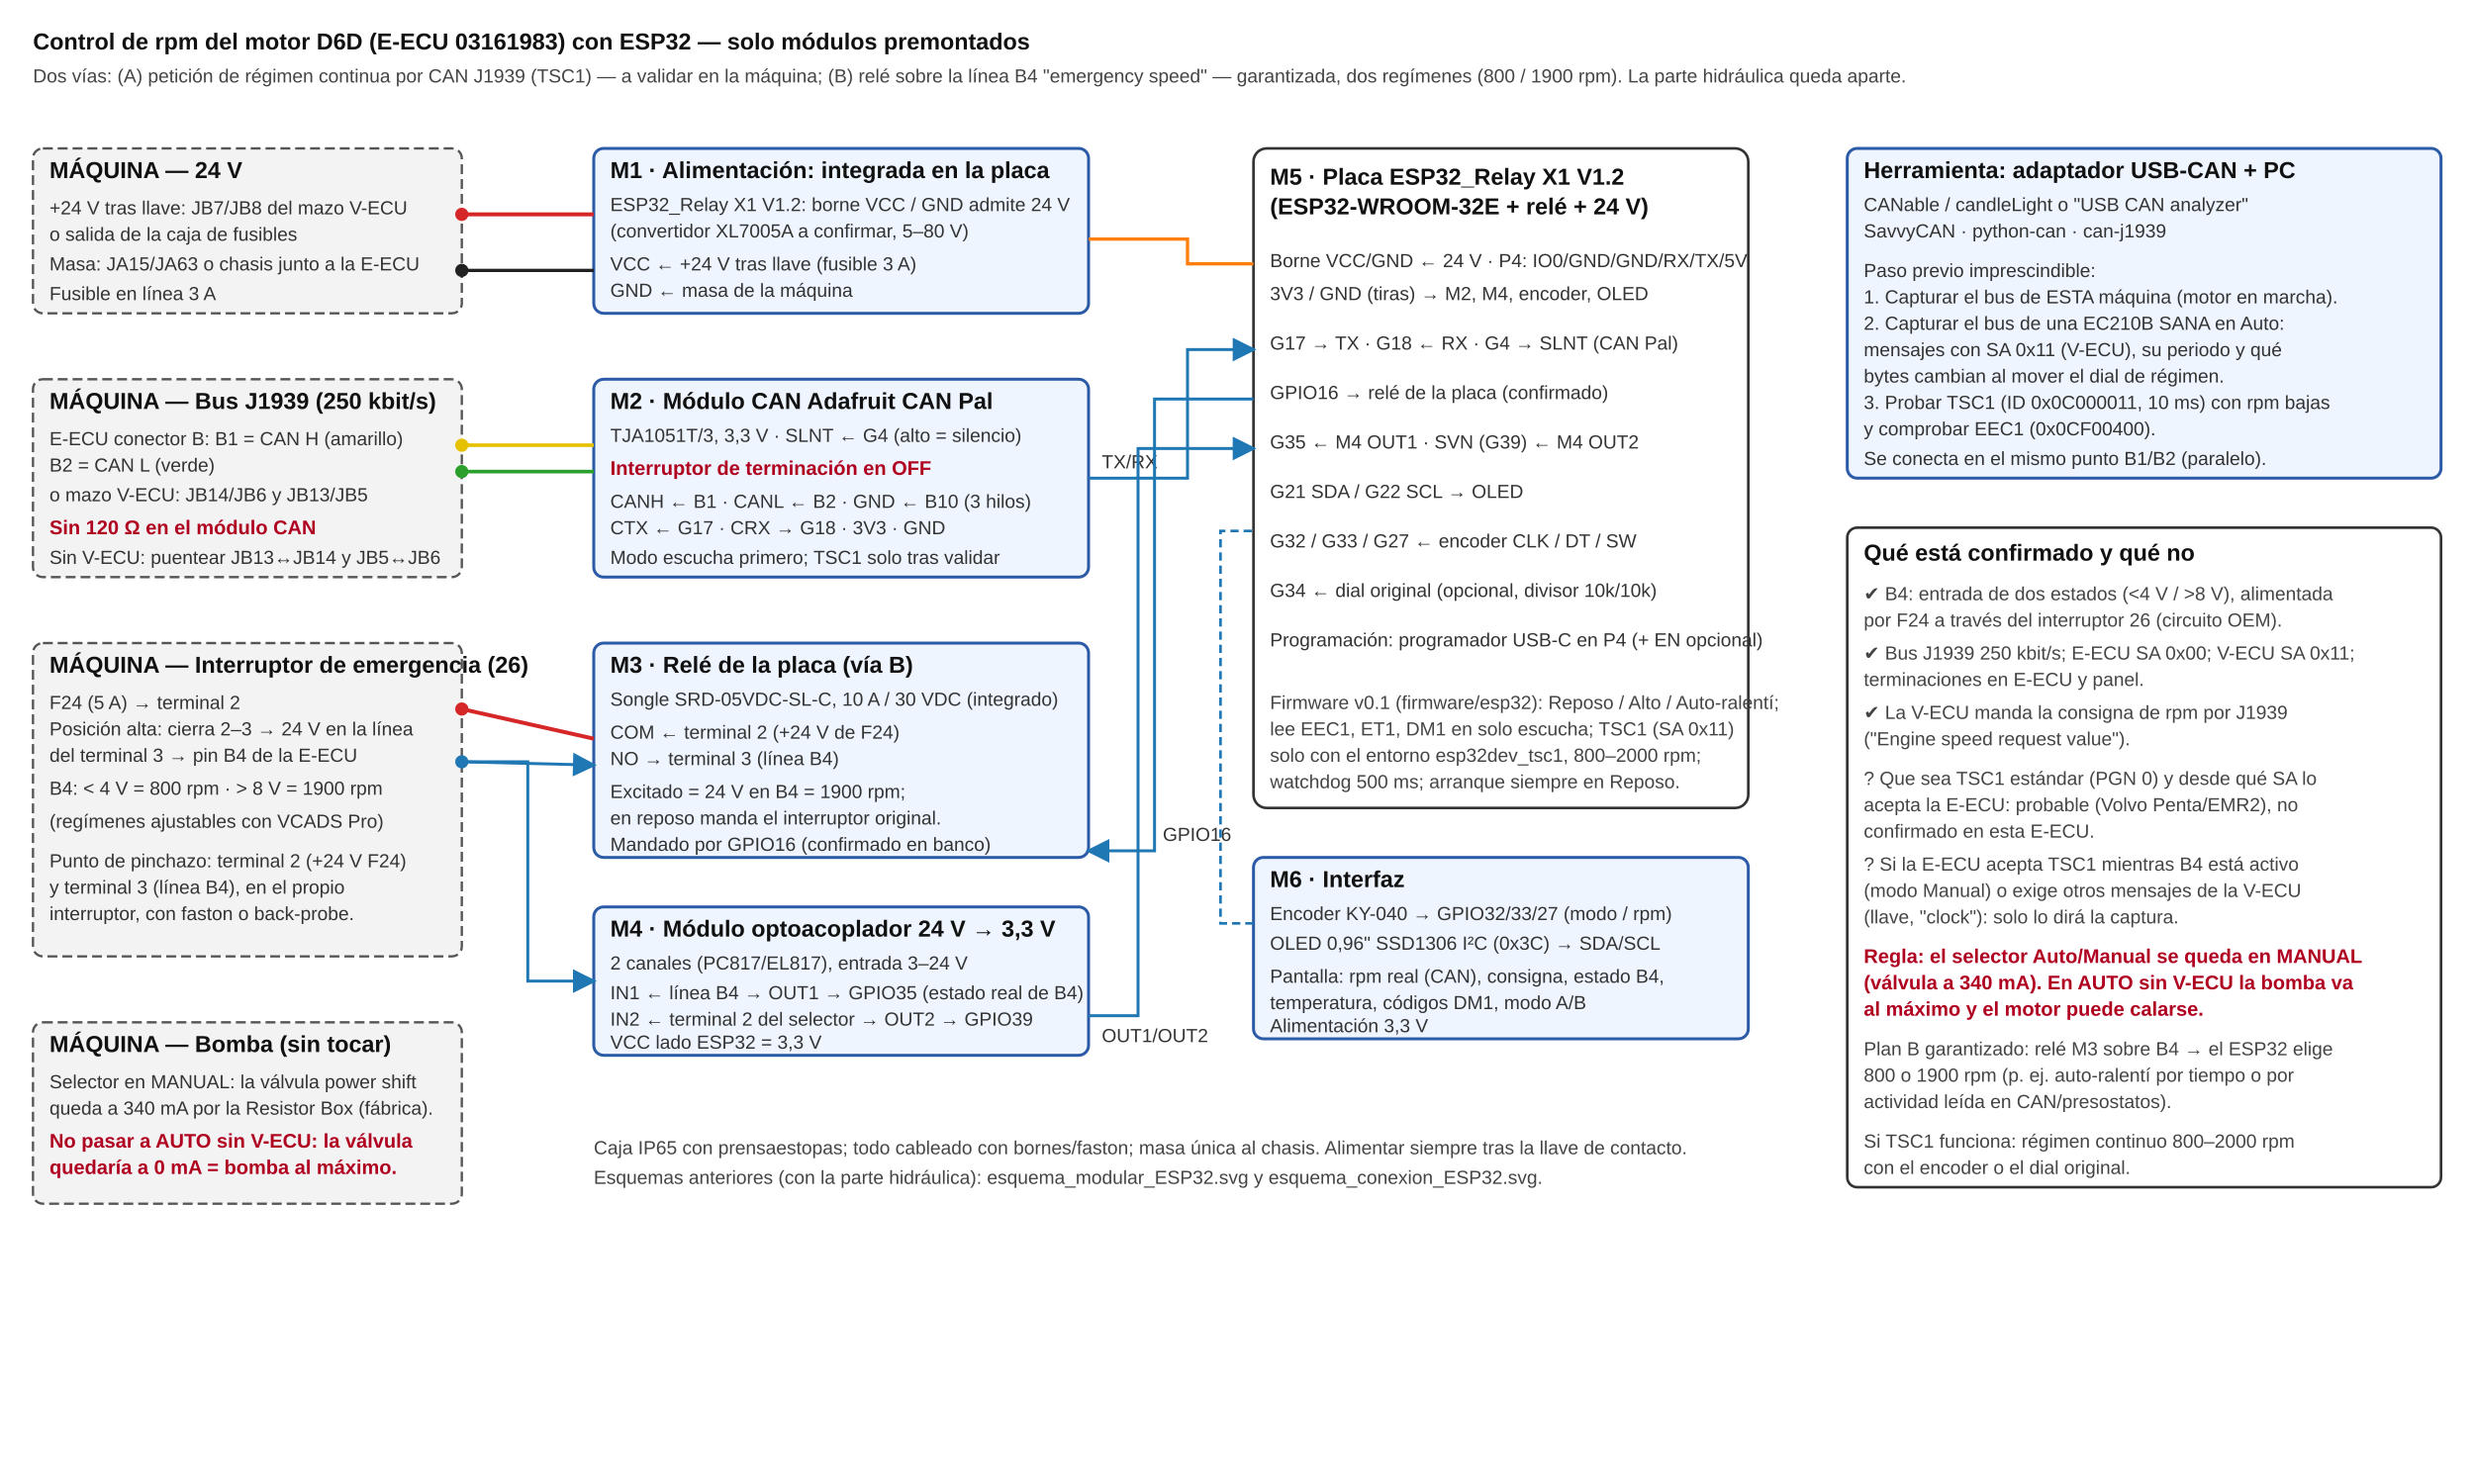
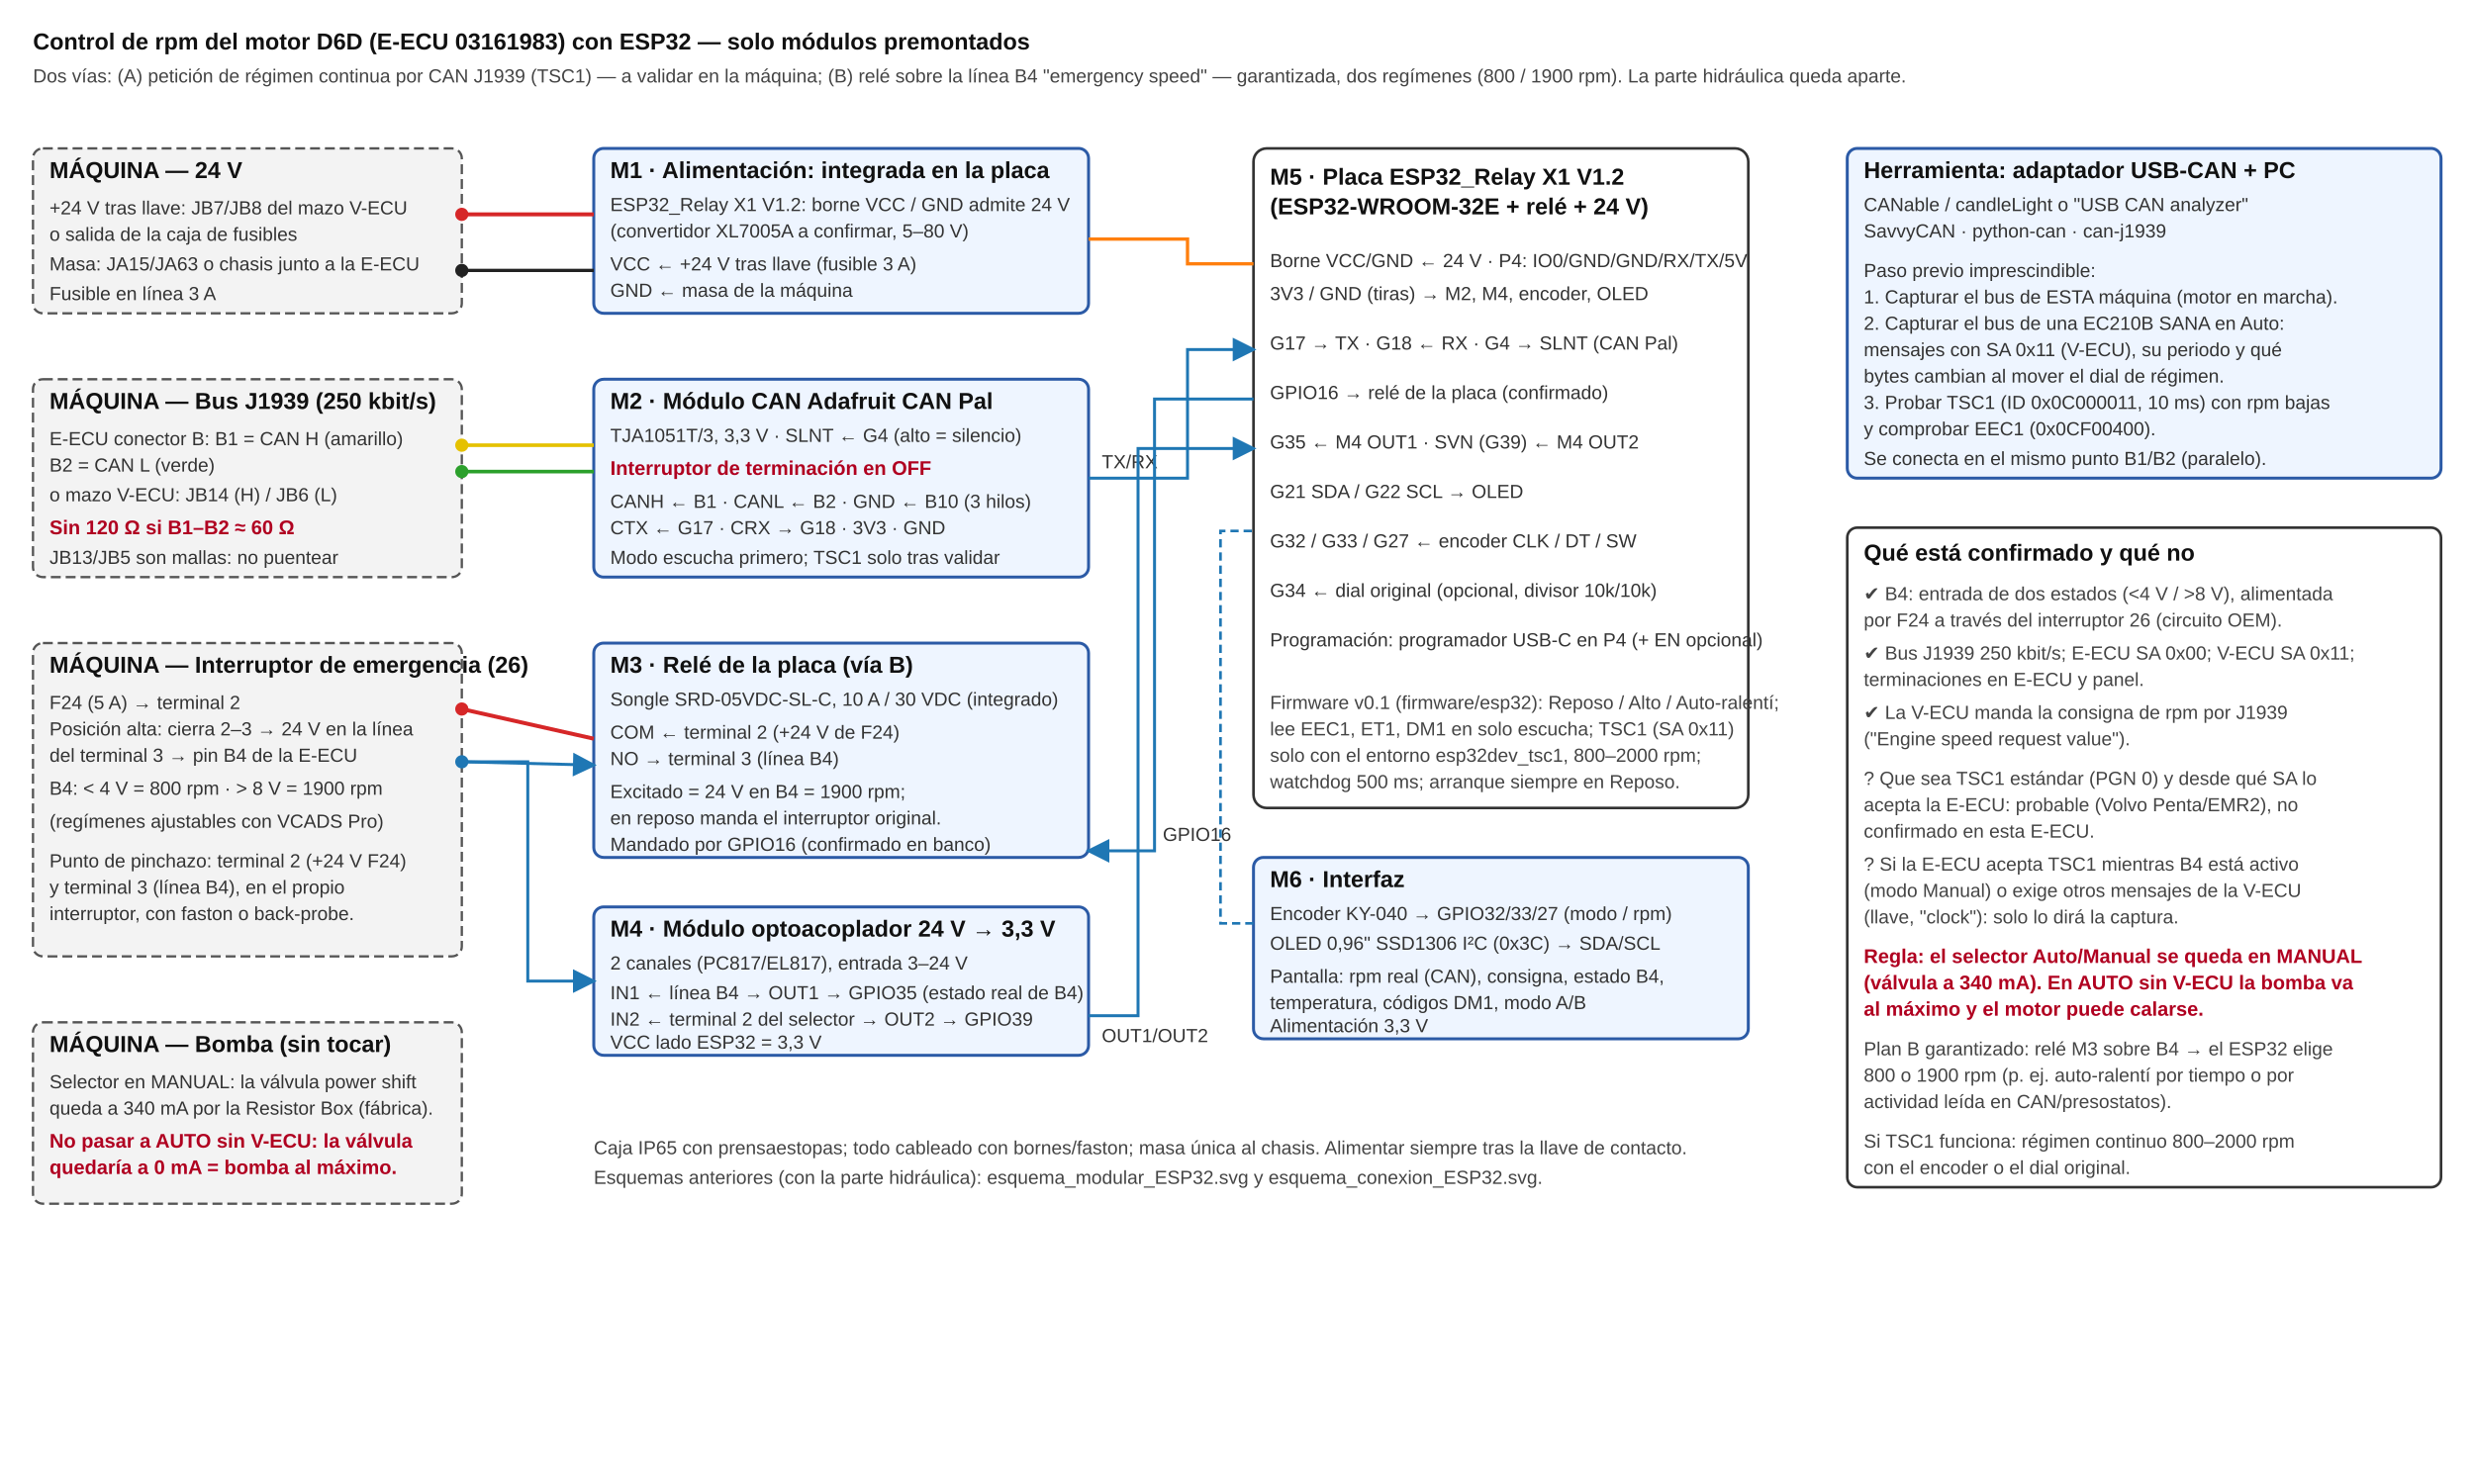
<svg xmlns="http://www.w3.org/2000/svg" width="1500" height="900" viewBox="0 0 1500 900" font-family="Arial, Helvetica, sans-serif" font-size="13">
  <defs>
    <marker id="arr" markerWidth="8" markerHeight="8" refX="7" refY="4" orient="auto">
      <path d="M0,0 L8,4 L0,8 z" fill="#1f77b4" />
    </marker>
    <style>
      .box{fill:#fff;stroke:#333;stroke-width:1.6}
      .mod{fill:#eef5ff;stroke:#2b5aa6;stroke-width:1.8}
      .mach{fill:#f3f3f3;stroke:#555;stroke-width:1.4;stroke-dasharray:6 3}
      .h{font-weight:bold;font-size:14px;fill:#111}
      .pin{font-size:11.5px;fill:#333}
      .note{font-size:11.5px;fill:#444}
      .warn{font-size:12px;fill:#b00020;font-weight:bold}
      .w24{stroke:#d62728;stroke-width:2.4;fill:none}
      .w5{stroke:#ff7f0e;stroke-width:2;fill:none}
      .gnd{stroke:#222;stroke-width:2;fill:none}
      .canh{stroke:#e5c100;stroke-width:2.2;fill:none}
      .canl{stroke:#2ca02c;stroke-width:2.2;fill:none}
      .sig{stroke:#1f77b4;stroke-width:1.8;fill:none;marker-end:url(#arr)}
      .i2c{stroke:#1f77b4;stroke-width:1.6;fill:none;stroke-dasharray:5 3}
    </style>
  </defs>
  <rect width="1500" height="900" fill="#fff" />
  <text x="20" y="30" class="h" font-size="20">Control de rpm del motor D6D (E-ECU 03161983) con ESP32 — solo módulos premontados</text>
  <text x="20" y="50" class="note">Dos vías: (A) petición de régimen continua por CAN J1939 (TSC1) — a validar en la máquina; (B) relé sobre la línea B4 "emergency speed" — garantizada, dos regímenes (800 / 1900 rpm). La parte hidráulica queda aparte.</text>
  <g transform="translate(20,90)">
    <rect x="0" y="0" width="260" height="100" class="mach" rx="6" />
    <text x="10" y="18" class="h">MÁQUINA — 24 V</text>
    <text x="10" y="40" class="pin">+24 V tras llave: JB7/JB8 del mazo V-ECU</text>
    <text x="10" y="56" class="pin">   o salida de la caja de fusibles</text>
    <text x="10" y="74" class="pin">Masa: JA15/JA63 o chasis junto a la E-ECU</text>
    <text x="10" y="92" class="pin">Fusible en línea 3 A</text>
    <circle cx="260" cy="40" r="4" fill="#d62728" />
    <circle cx="260" cy="74" r="4" fill="#222" />
  </g>
  <g transform="translate(20,230)">
    <rect x="0" y="0" width="260" height="120" class="mach" rx="6" />
    <text x="10" y="18" class="h">MÁQUINA — Bus J1939 (250 kbit/s)</text>
    <text x="10" y="40" class="pin">E-ECU conector B: B1 = CAN H (amarillo)</text>
    <text x="10" y="56" class="pin">                   B2 = CAN L (verde)</text>
-     <text x="10" y="74" class="pin">o mazo V-ECU: JB14/JB6 y JB13/JB5</text>
-     <text x="10" y="94" class="warn">Sin 120 Ω en el módulo CAN</text>
-     <text x="10" y="112" class="pin">Sin V-ECU: puentear JB13↔JB14 y JB5↔JB6</text>
+     <text x="10" y="74" class="pin">o mazo V-ECU: JB14 (H) / JB6 (L)</text>
+     <text x="10" y="94" class="warn">Sin 120 Ω si B1–B2 ≈ 60 Ω</text>
+     <text x="10" y="112" class="pin">JB13/JB5 son mallas: no puentear</text>
    <circle cx="260" cy="40" r="4" fill="#e5c100" />
    <circle cx="260" cy="56" r="4" fill="#2ca02c" />
  </g>
  <g transform="translate(20,390)">
    <rect x="0" y="0" width="260" height="190" class="mach" rx="6" />
    <text x="10" y="18" class="h">MÁQUINA — Interruptor de emergencia (26)</text>
    <text x="10" y="40" class="pin">F24 (5 A) → terminal 2</text>
    <text x="10" y="56" class="pin">Posición alta: cierra 2–3 → 24 V en la línea</text>
    <text x="10" y="72" class="pin">   del terminal 3 → pin B4 de la E-ECU</text>
    <text x="10" y="92" class="pin">B4: &lt; 4 V = 800 rpm · &gt; 8 V = 1900 rpm</text>
    <text x="10" y="112" class="pin">(regímenes ajustables con VCADS Pro)</text>
    <text x="10" y="136" class="pin">Punto de pinchazo: terminal 2 (+24 V F24)</text>
    <text x="10" y="152" class="pin">y terminal 3 (línea B4), en el propio</text>
    <text x="10" y="168" class="pin">interruptor, con faston o back-probe.</text>
    <circle cx="260" cy="40" r="4" fill="#d62728" />
    <circle cx="260" cy="72" r="4" fill="#1f77b4" />
  </g>
  <g transform="translate(20,620)">
    <rect x="0" y="0" width="260" height="110" class="mach" rx="6" />
    <text x="10" y="18" class="h">MÁQUINA — Bomba (sin tocar)</text>
    <text x="10" y="40" class="pin">Selector en MANUAL: la válvula power shift</text>
    <text x="10" y="56" class="pin">queda a 340 mA por la Resistor Box (fábrica).</text>
    <text x="10" y="76" class="warn">No pasar a AUTO sin V-ECU: la válvula</text>
    <text x="10" y="92" class="warn">quedaría a 0 mA = bomba al máximo.</text>
  </g>
  <g transform="translate(360,90)">
    <rect x="0" y="0" width="300" height="100" class="mod" rx="6" />
    <text x="10" y="18" class="h">M1 · Alimentación: integrada en la placa</text>
    <text x="10" y="38" class="pin">ESP32_Relay X1 V1.2: borne VCC / GND admite 24 V</text>
    <text x="10" y="54" class="pin">(convertidor XL7005A a confirmar, 5–80 V)</text>
    <text x="10" y="74" class="pin">VCC ← +24 V tras llave (fusible 3 A)</text>
    <text x="10" y="90" class="pin">GND ← masa de la máquina</text>
  </g>
  <line x1="280" y1="130" x2="360" y2="130" class="w24" />
  <line x1="280" y1="164" x2="360" y2="164" class="gnd" />
  <g transform="translate(360,230)">
    <rect x="0" y="0" width="300" height="120" class="mod" rx="6" />
    <text x="10" y="18" class="h">M2 · Módulo CAN Adafruit CAN Pal</text>
    <text x="10" y="38" class="pin">TJA1051T/3, 3,3 V · SLNT ← G4 (alto = silencio)</text>
    <text x="10" y="58" class="warn">Interruptor de terminación en OFF</text>
    <text x="10" y="78" class="pin">CANH ← B1 · CANL ← B2 · GND ← B10 (3 hilos)</text>
    <text x="10" y="94" class="pin">CTX ← G17 · CRX → G18 · 3V3 · GND</text>
    <text x="10" y="112" class="pin">Modo escucha primero; TSC1 solo tras validar</text>
  </g>
  <line x1="280" y1="270" x2="360" y2="270" class="canh" />
  <line x1="280" y1="286" x2="360" y2="286" class="canl" />
  <g transform="translate(360,390)">
    <rect x="0" y="0" width="300" height="130" class="mod" rx="6" />
    <text x="10" y="18" class="h">M3 · Relé de la placa (vía B)</text>
    <text x="10" y="38" class="pin">Songle SRD-05VDC-SL-C, 10 A / 30 VDC (integrado)</text>
    <text x="10" y="58" class="pin">COM ← terminal 2 (+24 V de F24)</text>
    <text x="10" y="74" class="pin">NO  → terminal 3 (línea B4)</text>
    <text x="10" y="94" class="pin">Excitado = 24 V en B4 = 1900 rpm;</text>
    <text x="10" y="110" class="pin">en reposo manda el interruptor original.</text>
    <text x="10" y="126" class="pin">Mandado por GPIO16 (confirmado en banco)</text>
  </g>
  <line x1="280" y1="430" x2="360" y2="448" class="w24" />
  <line x1="280" y1="462" x2="360" y2="464" class="sig" />
  <g transform="translate(360,550)">
    <rect x="0" y="0" width="300" height="90" class="mod" rx="6" />
    <text x="10" y="18" class="h">M4 · Módulo optoacoplador 24 V → 3,3 V</text>
    <text x="10" y="38" class="pin">2 canales (PC817/EL817), entrada 3–24 V</text>
    <text x="10" y="56" class="pin">IN1 ← línea B4 → OUT1 → GPIO35 (estado real de B4)</text>
    <text x="10" y="72" class="pin">IN2 ← terminal 2 del selector → OUT2 → GPIO39</text>
    <text x="10" y="86" class="pin">VCC lado ESP32 = 3,3 V</text>
  </g>
  <path d="M280 462 L320 462 L320 595 L360 595" class="sig" />
  <g transform="translate(760,90)">
    <rect x="0" y="0" width="300" height="400" class="box" rx="8" stroke-width="2.2" />
    <text x="10" y="22" class="h">M5 · Placa ESP32_Relay X1 V1.2</text>
    <text x="10" y="40" class="h">(ESP32-WROOM-32E + relé + 24 V)</text>
    <g class="pin">
      <text x="10" y="72">Borne VCC/GND ← 24 V · P4: IO0/GND/GND/RX/TX/5V</text>
      <text x="10" y="92">3V3 / GND (tiras) → M2, M4, encoder, OLED</text>
      <text x="10" y="122">G17 → TX · G18 ← RX · G4 → SLNT (CAN Pal)</text>
      <text x="10" y="152">GPIO16 → relé de la placa (confirmado)</text>
      <text x="10" y="182">G35 ← M4 OUT1 · SVN (G39) ← M4 OUT2</text>
      <text x="10" y="212">G21 SDA / G22 SCL → OLED</text>
      <text x="10" y="242">G32 / G33 / G27 ← encoder CLK / DT / SW</text>
      <text x="10" y="272">G34 ← dial original (opcional, divisor 10k/10k)</text>
      <text x="10" y="302">Programación: programador USB-C en P4 (+ EN opcional)</text>
    </g>
    <text x="10" y="340" class="note">Firmware v0.1 (firmware/esp32): Reposo / Alto / Auto-ralentí;</text>
    <text x="10" y="356" class="note">lee EEC1, ET1, DM1 en solo escucha; TSC1 (SA 0x11)</text>
    <text x="10" y="372" class="note">solo con el entorno esp32dev_tsc1, 800–2000 rpm;</text>
    <text x="10" y="388" class="note">watchdog 500 ms; arranque siempre en Reposo.</text>
  </g>
  <path d="M660 145 L720 145 L720 160 L760 160" class="w5" />
  <path d="M660 290 L720 290 L720 212 L760 212" class="sig" />
  <text x="668" y="284" class="pin">TX/RX</text>
  <path d="M760 242 L700 242 L700 516 L660 516" class="sig" />
  <text x="705" y="510" class="pin">GPIO16</text>
  <path d="M660 616 L690 616 L690 272 L760 272" class="sig" />
  <text x="668" y="632" class="pin">OUT1/OUT2</text>
  <g transform="translate(760,520)">
    <rect x="0" y="0" width="300" height="110" class="mod" rx="6" />
    <text x="10" y="18" class="h">M6 · Interfaz</text>
    <text x="10" y="38" class="pin">Encoder KY-040 → GPIO32/33/27 (modo / rpm)</text>
    <text x="10" y="56" class="pin">OLED 0,96" SSD1306 I²C (0x3C) → SDA/SCL</text>
    <text x="10" y="76" class="pin">Pantalla: rpm real (CAN), consigna, estado B4,</text>
    <text x="10" y="92" class="pin">temperatura, códigos DM1, modo A/B</text>
    <text x="10" y="106" class="pin">Alimentación 3,3 V</text>
  </g>
  <path d="M760 560 L740 560 L740 322 L760 322" class="i2c" />
  <g transform="translate(1120,90)">
    <rect x="0" y="0" width="360" height="200" class="mod" rx="6" />
    <text x="10" y="18" class="h">Herramienta: adaptador USB-CAN + PC</text>
    <text x="10" y="38" class="pin">CANable / candleLight o "USB CAN analyzer"</text>
    <text x="10" y="54" class="pin">SavvyCAN · python-can · can-j1939</text>
    <text x="10" y="78" class="pin">Paso previo imprescindible:</text>
    <text x="10" y="94" class="pin">1. Capturar el bus de ESTA máquina (motor en marcha).</text>
    <text x="10" y="110" class="pin">2. Capturar el bus de una EC210B SANA en Auto:</text>
    <text x="10" y="126" class="pin">   mensajes con SA 0x11 (V-ECU), su periodo y qué</text>
    <text x="10" y="142" class="pin">   bytes cambian al mover el dial de régimen.</text>
    <text x="10" y="158" class="pin">3. Probar TSC1 (ID 0x0C000011, 10 ms) con rpm bajas</text>
    <text x="10" y="174" class="pin">   y comprobar EEC1 (0x0CF00400).</text>
    <text x="10" y="192" class="pin">Se conecta en el mismo punto B1/B2 (paralelo).</text>
  </g>
  <g transform="translate(1120,320)">
    <rect x="0" y="0" width="360" height="400" class="box" rx="6" />
    <text x="10" y="20" class="h">Qué está confirmado y qué no</text>
    <g class="note">
      <text x="10" y="44">✔ B4: entrada de dos estados (&lt;4 V / &gt;8 V), alimentada</text>
      <text x="10" y="60">   por F24 a través del interruptor 26 (circuito OEM).</text>
      <text x="10" y="80">✔ Bus J1939 250 kbit/s; E-ECU SA 0x00; V-ECU SA 0x11;</text>
      <text x="10" y="96">   terminaciones en E-ECU y panel.</text>
      <text x="10" y="116">✔ La V-ECU manda la consigna de rpm por J1939</text>
      <text x="10" y="132">   ("Engine speed request value").</text>
      <text x="10" y="156">? Que sea TSC1 estándar (PGN 0) y desde qué SA lo</text>
      <text x="10" y="172">   acepta la E-ECU: probable (Volvo Penta/EMR2), no</text>
      <text x="10" y="188">   confirmado en esta E-ECU.</text>
      <text x="10" y="208">? Si la E-ECU acepta TSC1 mientras B4 está activo</text>
      <text x="10" y="224">   (modo Manual) o exige otros mensajes de la V-ECU</text>
      <text x="10" y="240">   (llave, "clock"): solo lo dirá la captura.</text>
      <text x="10" y="264" class="warn">Regla: el selector Auto/Manual se queda en MANUAL</text>
      <text x="10" y="280" class="warn">(válvula a 340 mA). En AUTO sin V-ECU la bomba va</text>
      <text x="10" y="296" class="warn">al máximo y el motor puede calarse.</text>
      <text x="10" y="320">Plan B garantizado: relé M3 sobre B4 → el ESP32 elige</text>
      <text x="10" y="336">800 o 1900 rpm (p. ej. auto-ralentí por tiempo o por</text>
      <text x="10" y="352">actividad leída en CAN/presostatos).</text>
      <text x="10" y="376">Si TSC1 funciona: régimen continuo 800–2000 rpm</text>
      <text x="10" y="392">con el encoder o el dial original.</text>
    </g>
  </g>
  <text x="360" y="700" class="note">Caja IP65 con prensaestopas; todo cableado con bornes/faston; masa única al chasis. Alimentar siempre tras la llave de contacto.</text>
  <text x="360" y="718" class="note">Esquemas anteriores (con la parte hidráulica): esquema_modular_ESP32.svg y esquema_conexion_ESP32.svg.</text>
</svg>
